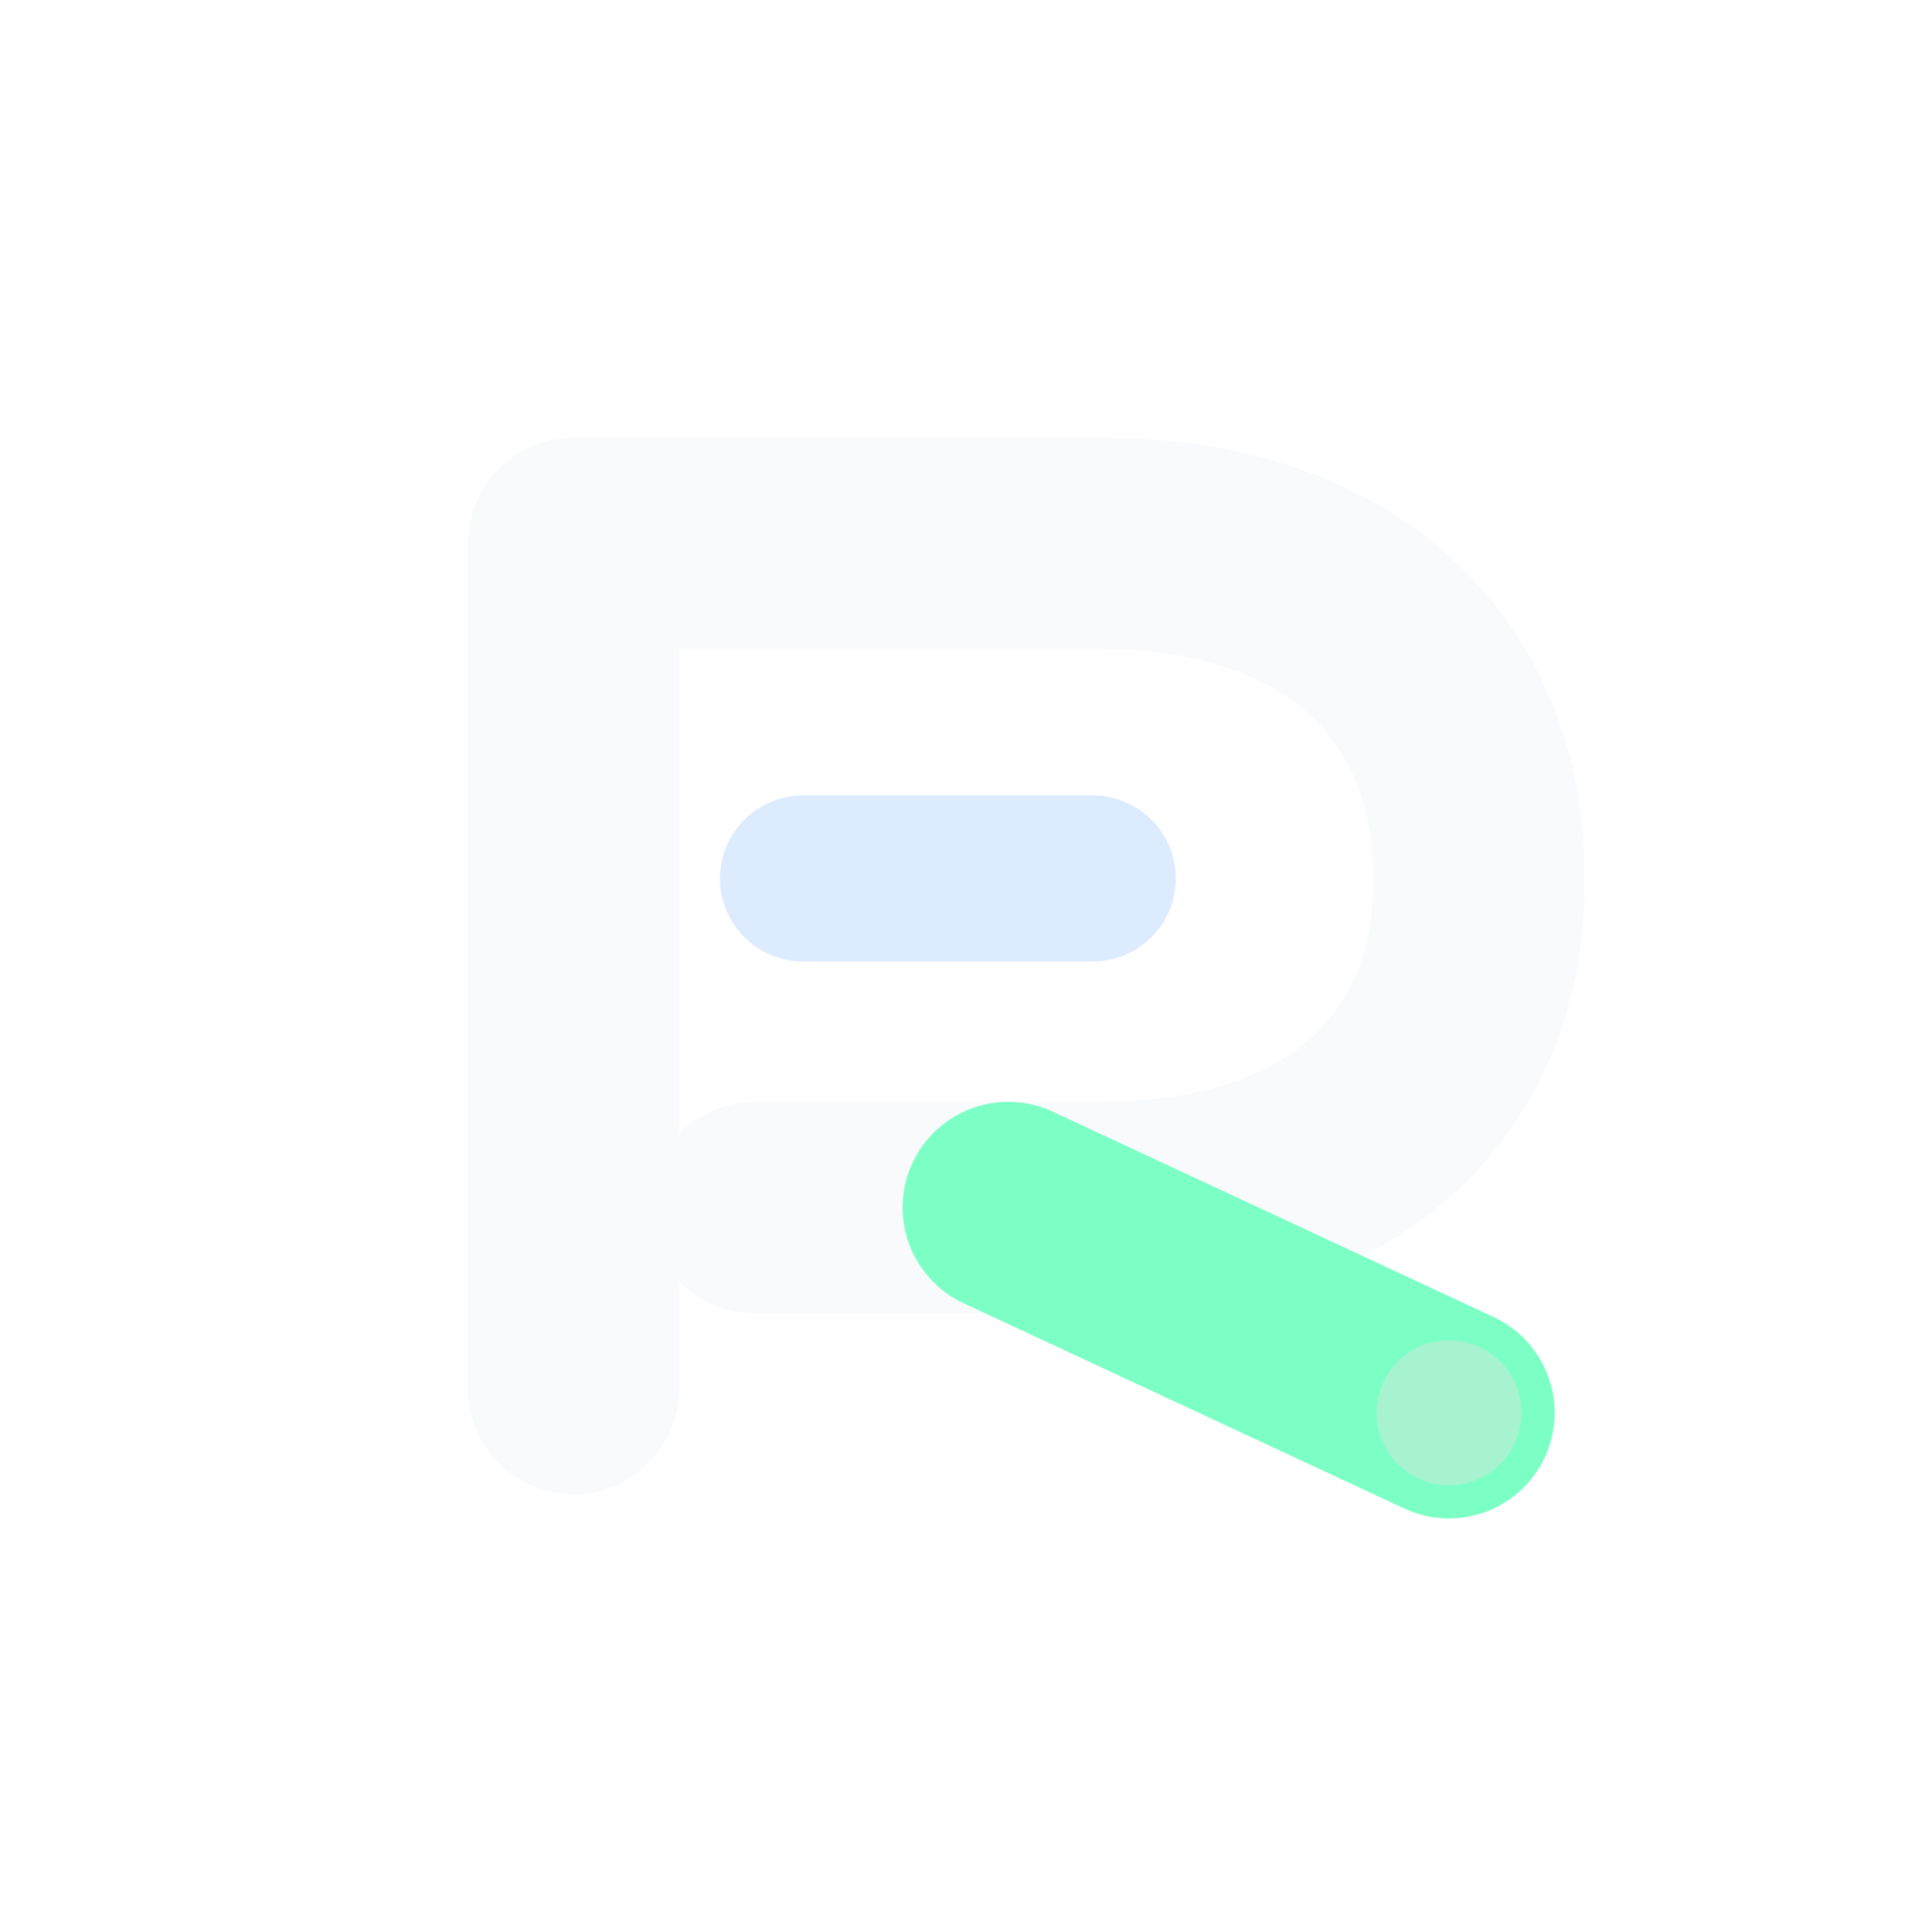
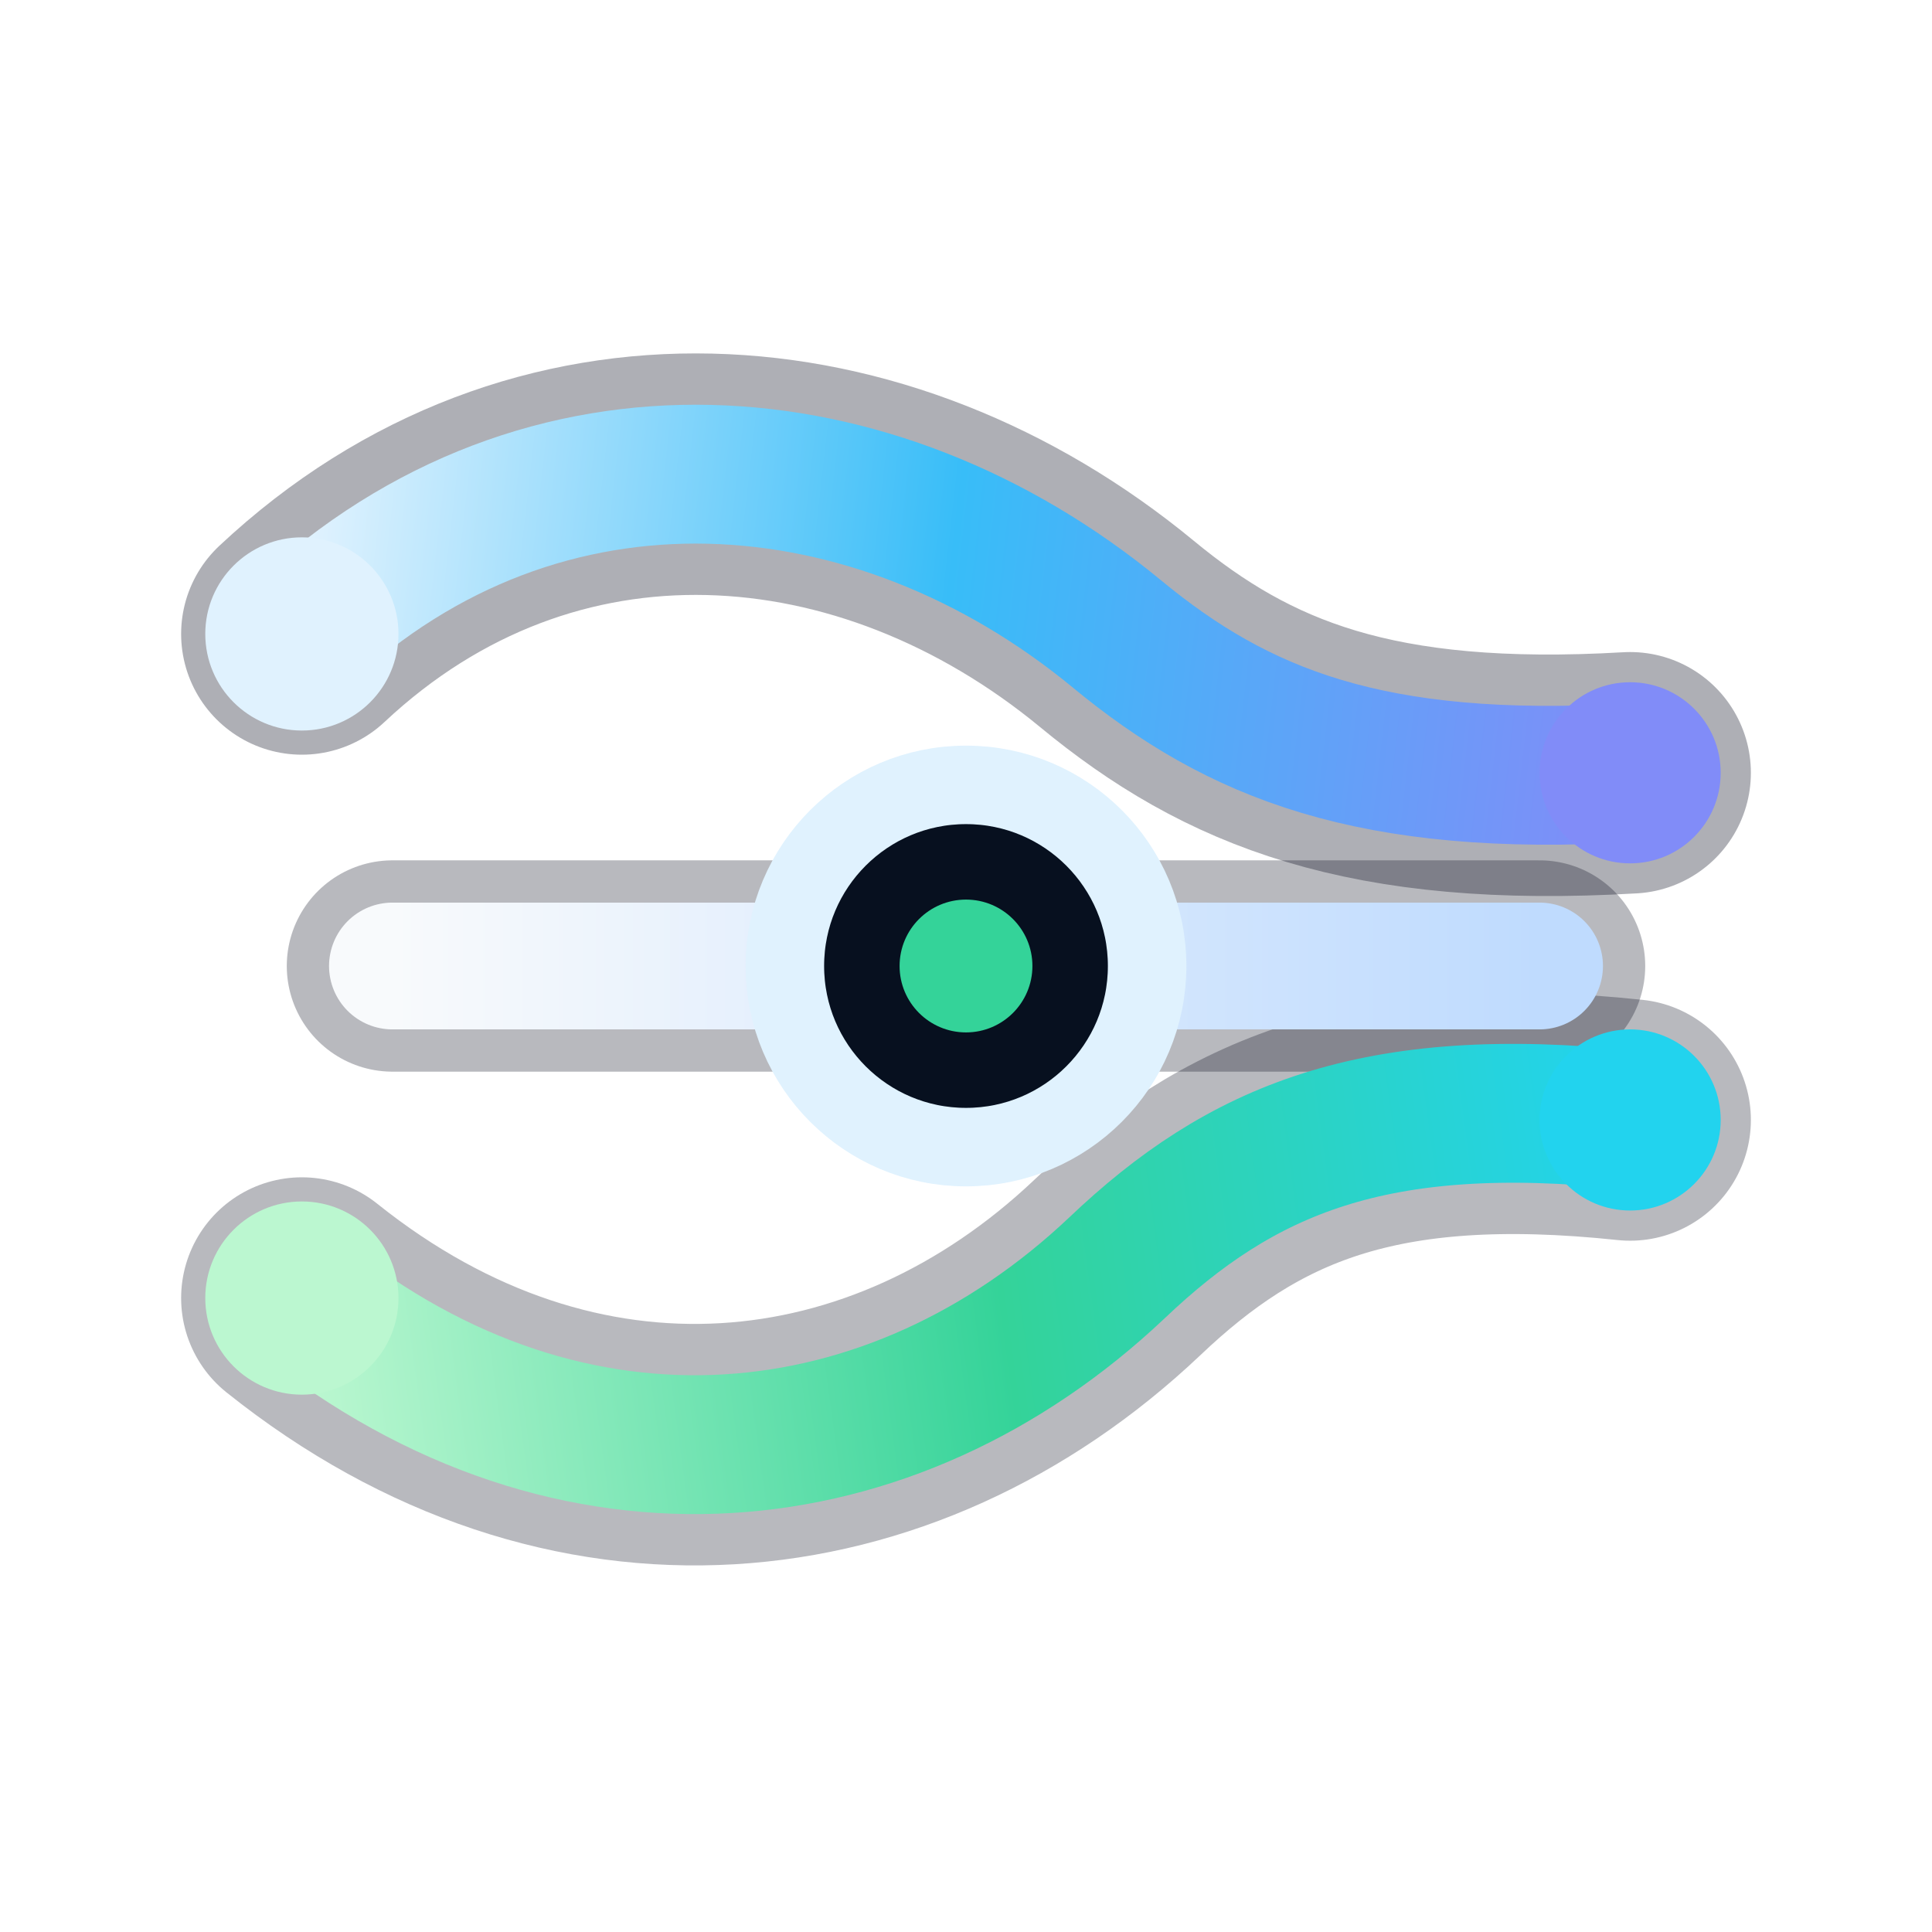
<svg xmlns="http://www.w3.org/2000/svg" width="64" height="64" viewBox="0 0 64 64" fill="none">
-   <path d="M19 46V18H36.5C44.3 18 49 22.4 49 29.1C49 35.9 44.2 40 36.5 40H25" stroke="#F8FAFC" stroke-width="7" stroke-linecap="round" stroke-linejoin="round" />
-   <path d="M33.4 40L48 46.8" stroke="#7CFFC4" stroke-width="7" stroke-linecap="round" stroke-linejoin="round" />
-   <path d="M26.6 29.1H36.2" stroke="#DDEBFF" stroke-width="5.5" stroke-linecap="round" />
-   <circle cx="19" cy="18" r="2.4" fill="#F8FAFC" />
-   <circle cx="48" cy="46.8" r="2.4" fill="#A7F3D0" />
+   <defs>
+     <linearGradient id="a" x1="10" y1="20" x2="54" y2="25" gradientUnits="userSpaceOnUse">
+       <stop stop-color="#E0F2FE" />
+       <stop offset="0.48" stop-color="#38BDF8" />
+       <stop offset="1" stop-color="#818CF8" />
+     </linearGradient>
+     <linearGradient id="b" x1="10" y1="44" x2="54" y2="38" gradientUnits="userSpaceOnUse">
+       <stop stop-color="#BBF7D0" />
+       <stop offset="0.52" stop-color="#34D399" />
+       <stop offset="1" stop-color="#22D3EE" />
+     </linearGradient>
+     <linearGradient id="c" x1="13" y1="32" x2="51" y2="32" gradientUnits="userSpaceOnUse">
+       <stop stop-color="#F8FAFC" />
+       <stop offset="1" stop-color="#BFDBFE" />
+     </linearGradient>
+   </defs>
+   <path d="M10 21C18 13.5 29 14.4 37 21C41 24.3 45.4 26.1 54 25.6" stroke="#020617" stroke-opacity="0.32" stroke-width="8" stroke-linecap="round" />
+   <path d="M10 43C19 50.2 29.6 49 37 42C41.1 38.1 45.5 36.2 54 37.1" stroke="#020617" stroke-opacity="0.28" stroke-width="8" stroke-linecap="round" />
+   <path d="M13 32H51" stroke="#020617" stroke-opacity="0.28" stroke-width="7" stroke-linecap="round" />
+   <path d="M10 21C18 13.5 29 14.4 37 21C41 24.3 45.4 26.1 54 25.6" stroke="url(#a)" stroke-width="4.6" stroke-linecap="round" />
+   <path d="M10 43C19 50.2 29.6 49 37 42C41.1 38.1 45.5 36.2 54 37.1" stroke="url(#b)" stroke-width="4.6" stroke-linecap="round" />
+   <path d="M13 32H51" stroke="url(#c)" stroke-width="4.2" stroke-linecap="round" />
+   <circle cx="32" cy="32" r="6" fill="#07101F" stroke="#E0F2FE" stroke-width="2.6" />
+   <circle cx="32" cy="32" r="2.2" fill="#34D399" />
+   <circle cx="10" cy="21" r="3.2" fill="#E0F2FE" />
+   <circle cx="54" cy="25.6" r="3" fill="#818CF8" />
+   <circle cx="10" cy="43" r="3.2" fill="#BBF7D0" />
+   <circle cx="54" cy="37.1" r="3" fill="#22D3EE" />
</svg>
